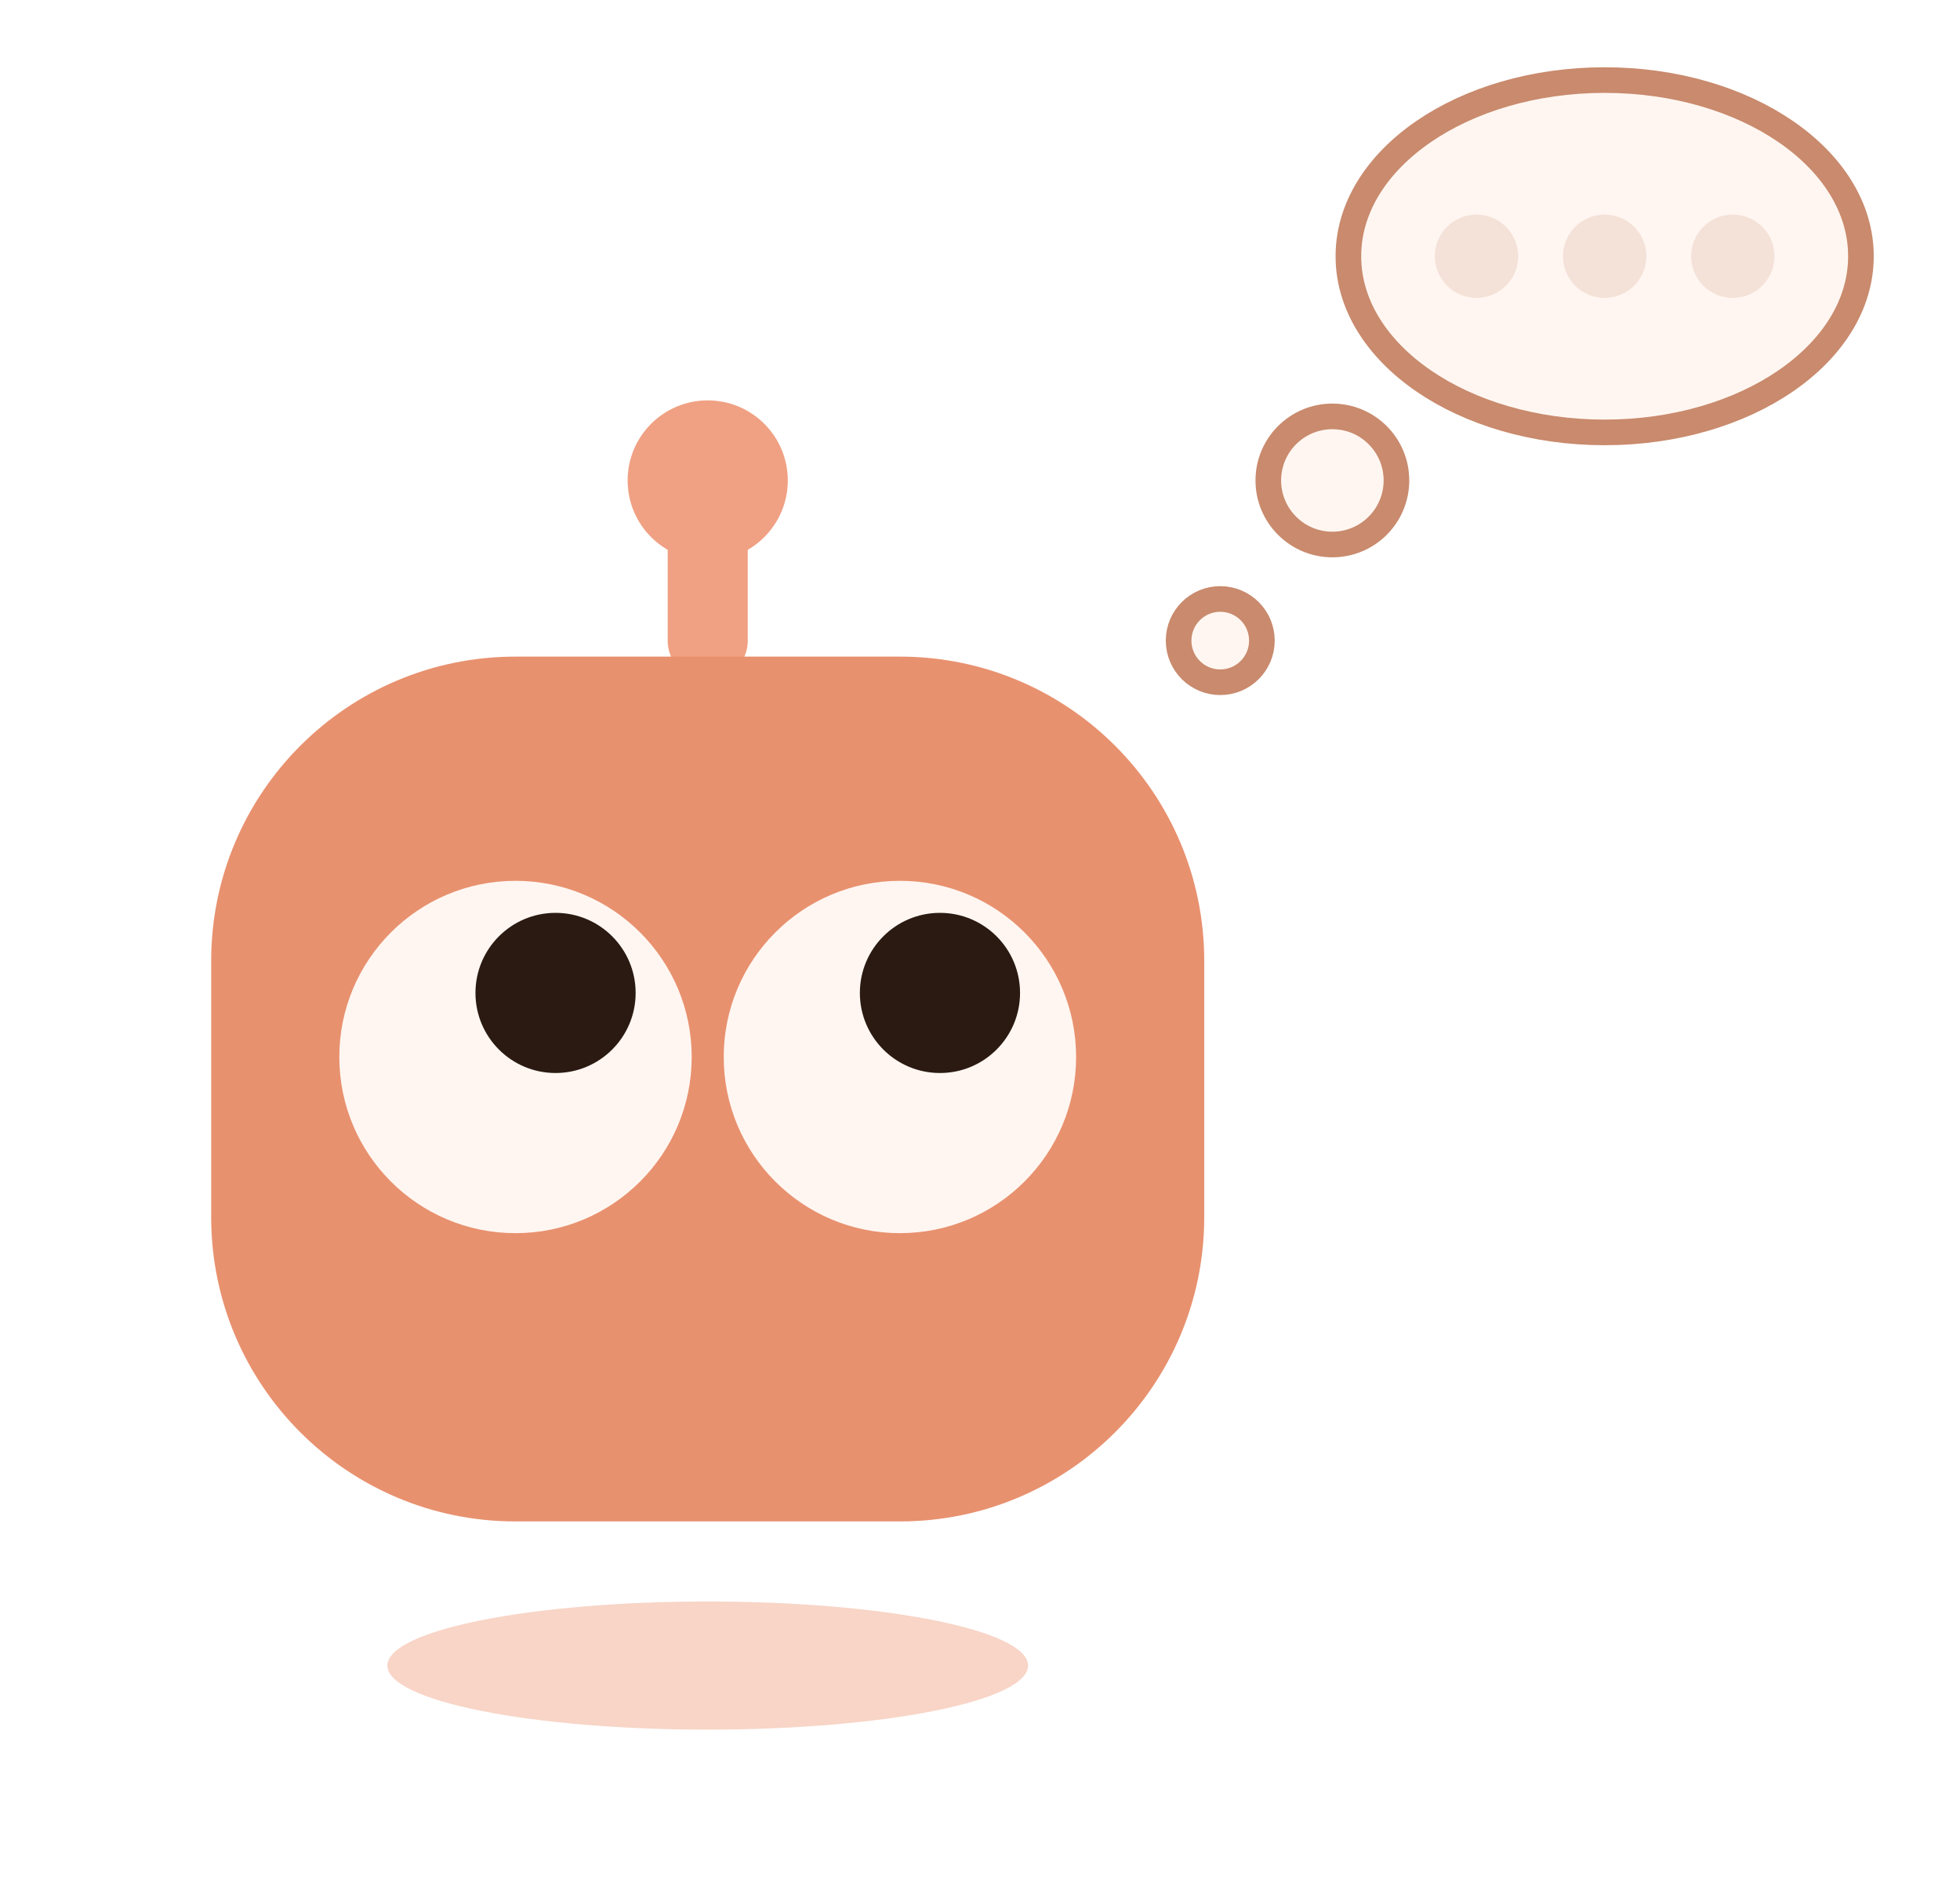
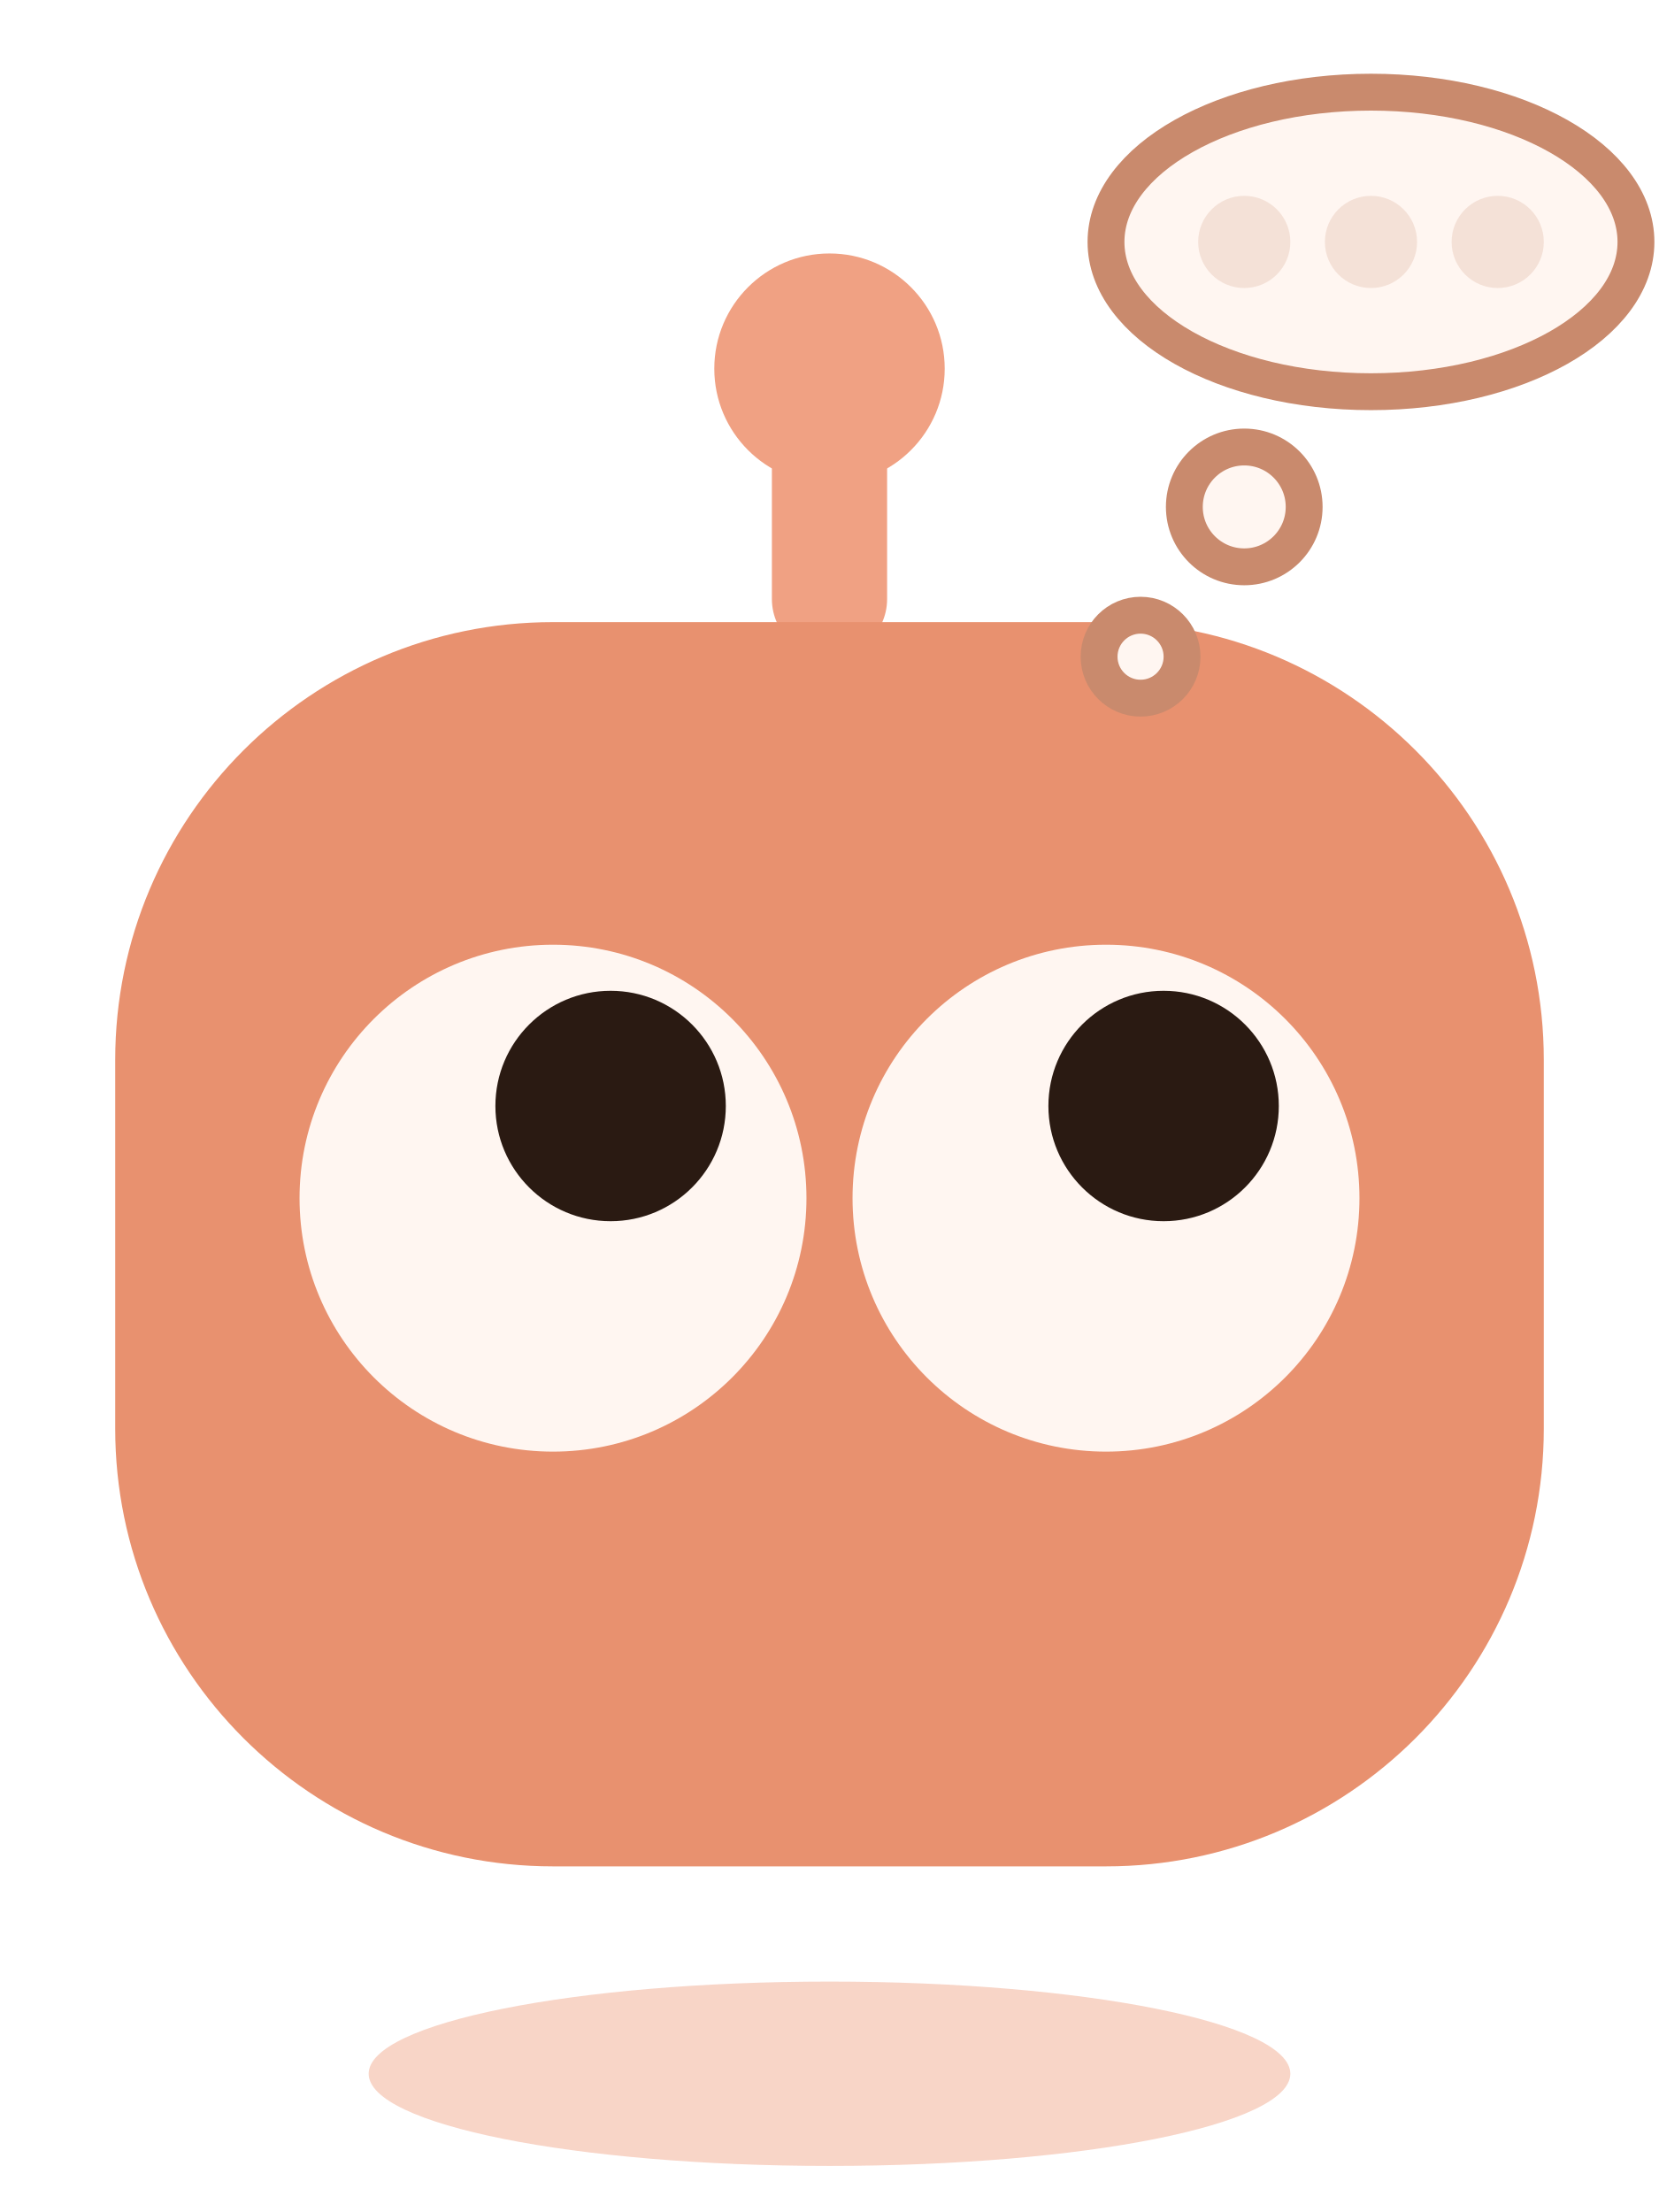
- <svg xmlns="http://www.w3.org/2000/svg" width="84" height="81" viewBox="4 -14 122 118" role="img" aria-label="PROBE — thinking up what nobody has tried">
+ <svg xmlns="http://www.w3.org/2000/svg" width="72" height="96" viewBox="12 0 72 96" role="img" aria-label="PROBE — thinking up what nobody has tried">
  <style>
    .hull   { fill: #E8916F; }
    .iris   { fill: #FFF6F1; }
    .pupil  { fill: #2A1A12; }
    .stalk  { stroke: #F0A183; stroke-width: 5; stroke-linecap: round; fill: none; }
    .beacon { fill: #F0A183; }
    .page   { fill: #FFF6F1; stroke: #C98A6D; stroke-width: 2; }
    .line   { fill: #C98A6D; opacity: .3; }
    .shadow { fill: #F0A183; opacity: .45; }
    .dim    { fill: #6E625B; }
    .dimst  { stroke: #5E534C; stroke-width: 5; stroke-linecap: round; fill: none; }
    .dimbe  { fill: #5E534C; }
    .cross  { fill: none; stroke: #2A211C; stroke-width: 3.2; stroke-linecap: round; }
    .mug    { fill: #FFF6F1; stroke: #C98A6D; stroke-width: 2; stroke-linejoin: round; }
    .handle { fill: none; stroke: #C98A6D; stroke-width: 2.4; stroke-linecap: round; }
    .brew   { fill: #C98A6D; }
    .steam  { fill: none; stroke: #F0A183; stroke-width: 2.2; stroke-linecap: round; opacity: 0; }
    .rig    { animation: bob 3.4s ease-in-out infinite; }
    .lid    { transform-box: fill-box; transform-origin: 50% 50%;
              animation: blink 7s ease-in-out infinite; }
    .readp  { animation: read 3.6s ease-in-out infinite; }
    .l1     { animation: lit 4.8s ease-in-out infinite; }
    .l2     { animation: lit 4.8s ease-in-out 1.6s infinite; }
    .l3     { animation: lit 4.8s ease-in-out 3.2s infinite; }
    .s1     { animation: steam 3.8s ease-in-out infinite; }
    .s2     { animation: steam 3.8s ease-in-out 1.9s infinite; }
    .breathe { animation: breathe 4.6s ease-in-out infinite; }
    .drift  { transform-box: fill-box; transform-origin: 50% 100%;
              animation: drift 4.6s ease-in-out infinite; }
    @keyframes bob   { 0%, 100% { transform: translateY(0); } 50% { transform: translateY(-3px); } }
    @keyframes blink { 0%, 44%, 50%, 100% { transform: scaleY(1); } 47% { transform: scaleY(.08); } }
    @keyframes read  { 0% { transform: translateX(-2.4px); } 72% { transform: translateX(2.4px); }
                       86%, 100% { transform: translateX(-2.4px); } }
    @keyframes lit   { 0%, 28% { opacity: .95; } 34%, 100% { opacity: .3; } }
    @keyframes steam { 0% { opacity: 0; transform: translateY(2px); } 30%, 55% { opacity: .7; }
                       100% { opacity: 0; transform: translateY(-6px); } }
    @keyframes drift { 0%, 100% { transform: rotate(-3deg); } 50% { transform: rotate(3deg); } }
    @keyframes breathe { 0%, 100% { transform: translateY(0); } 50% { transform: translateY(-1.6px); } }

    .bub  { fill: #FFF6F1; stroke: #C98A6D; stroke-width: 1.6; }
    .bdot { fill: #C98A6D; opacity: .2; }
    .t1   { animation: think 2.4s ease-in-out infinite; }
    .t2   { animation: think 2.4s ease-in-out .3s infinite; }
    .t3   { animation: think 2.4s ease-in-out .6s infinite; }
    @keyframes think { 0%, 100% { opacity: .2; } 40% { opacity: 1; } }
    @media (prefers-reduced-motion: reduce) {
      * { animation: none !important; }
    }
  </style>
  <g transform="translate(0 0) scale(1)">
    <ellipse class="shadow" cx="48" cy="90" rx="20" ry="4" />
    <g class="rig">
      <path class="stalk" d="M48 26 V19" />
      <circle class="beacon" cx="48" cy="16" r="5" />
      <rect class="hull" x="17" y="27" width="62" height="54" rx="19" />
      <g class="lid">
        <circle class="iris" cx="36" cy="52" r="11" />
        <circle class="pupil" cx="38.5" cy="48" r="5" />
      </g>
      <g class="lid">
        <circle class="iris" cx="60" cy="52" r="11" />
        <circle class="pupil" cx="62.5" cy="48" r="5" />
      </g>
    </g>
  </g>
-   <g>
-     <circle class="bub" cx="80" cy="26" r="2.6" />
-     <circle class="bub" cx="87" cy="16" r="4" />
-     <ellipse class="bub" cx="104" cy="2" rx="16" ry="11" />
-     <circle class="bdot t1" cx="96" cy="2" r="2.6" />
-     <circle class="bdot t2" cx="104" cy="2" r="2.6" />
-     <circle class="bdot t3" cx="112" cy="2" r="2.6" />
+   <g class="rig">
+     <circle class="bub" cx="61.5" cy="28.5" r="1.8" />
+     <circle class="bub" cx="66" cy="22" r="2.6" />
+     <ellipse class="bub" cx="71.5" cy="10.5" rx="11.5" ry="6.5" />
+     <circle class="bdot t1" cx="66" cy="10.5" r="2" />
+     <circle class="bdot t2" cx="71.5" cy="10.5" r="2" />
+     <circle class="bdot t3" cx="77" cy="10.5" r="2" />
  </g>
</svg>
